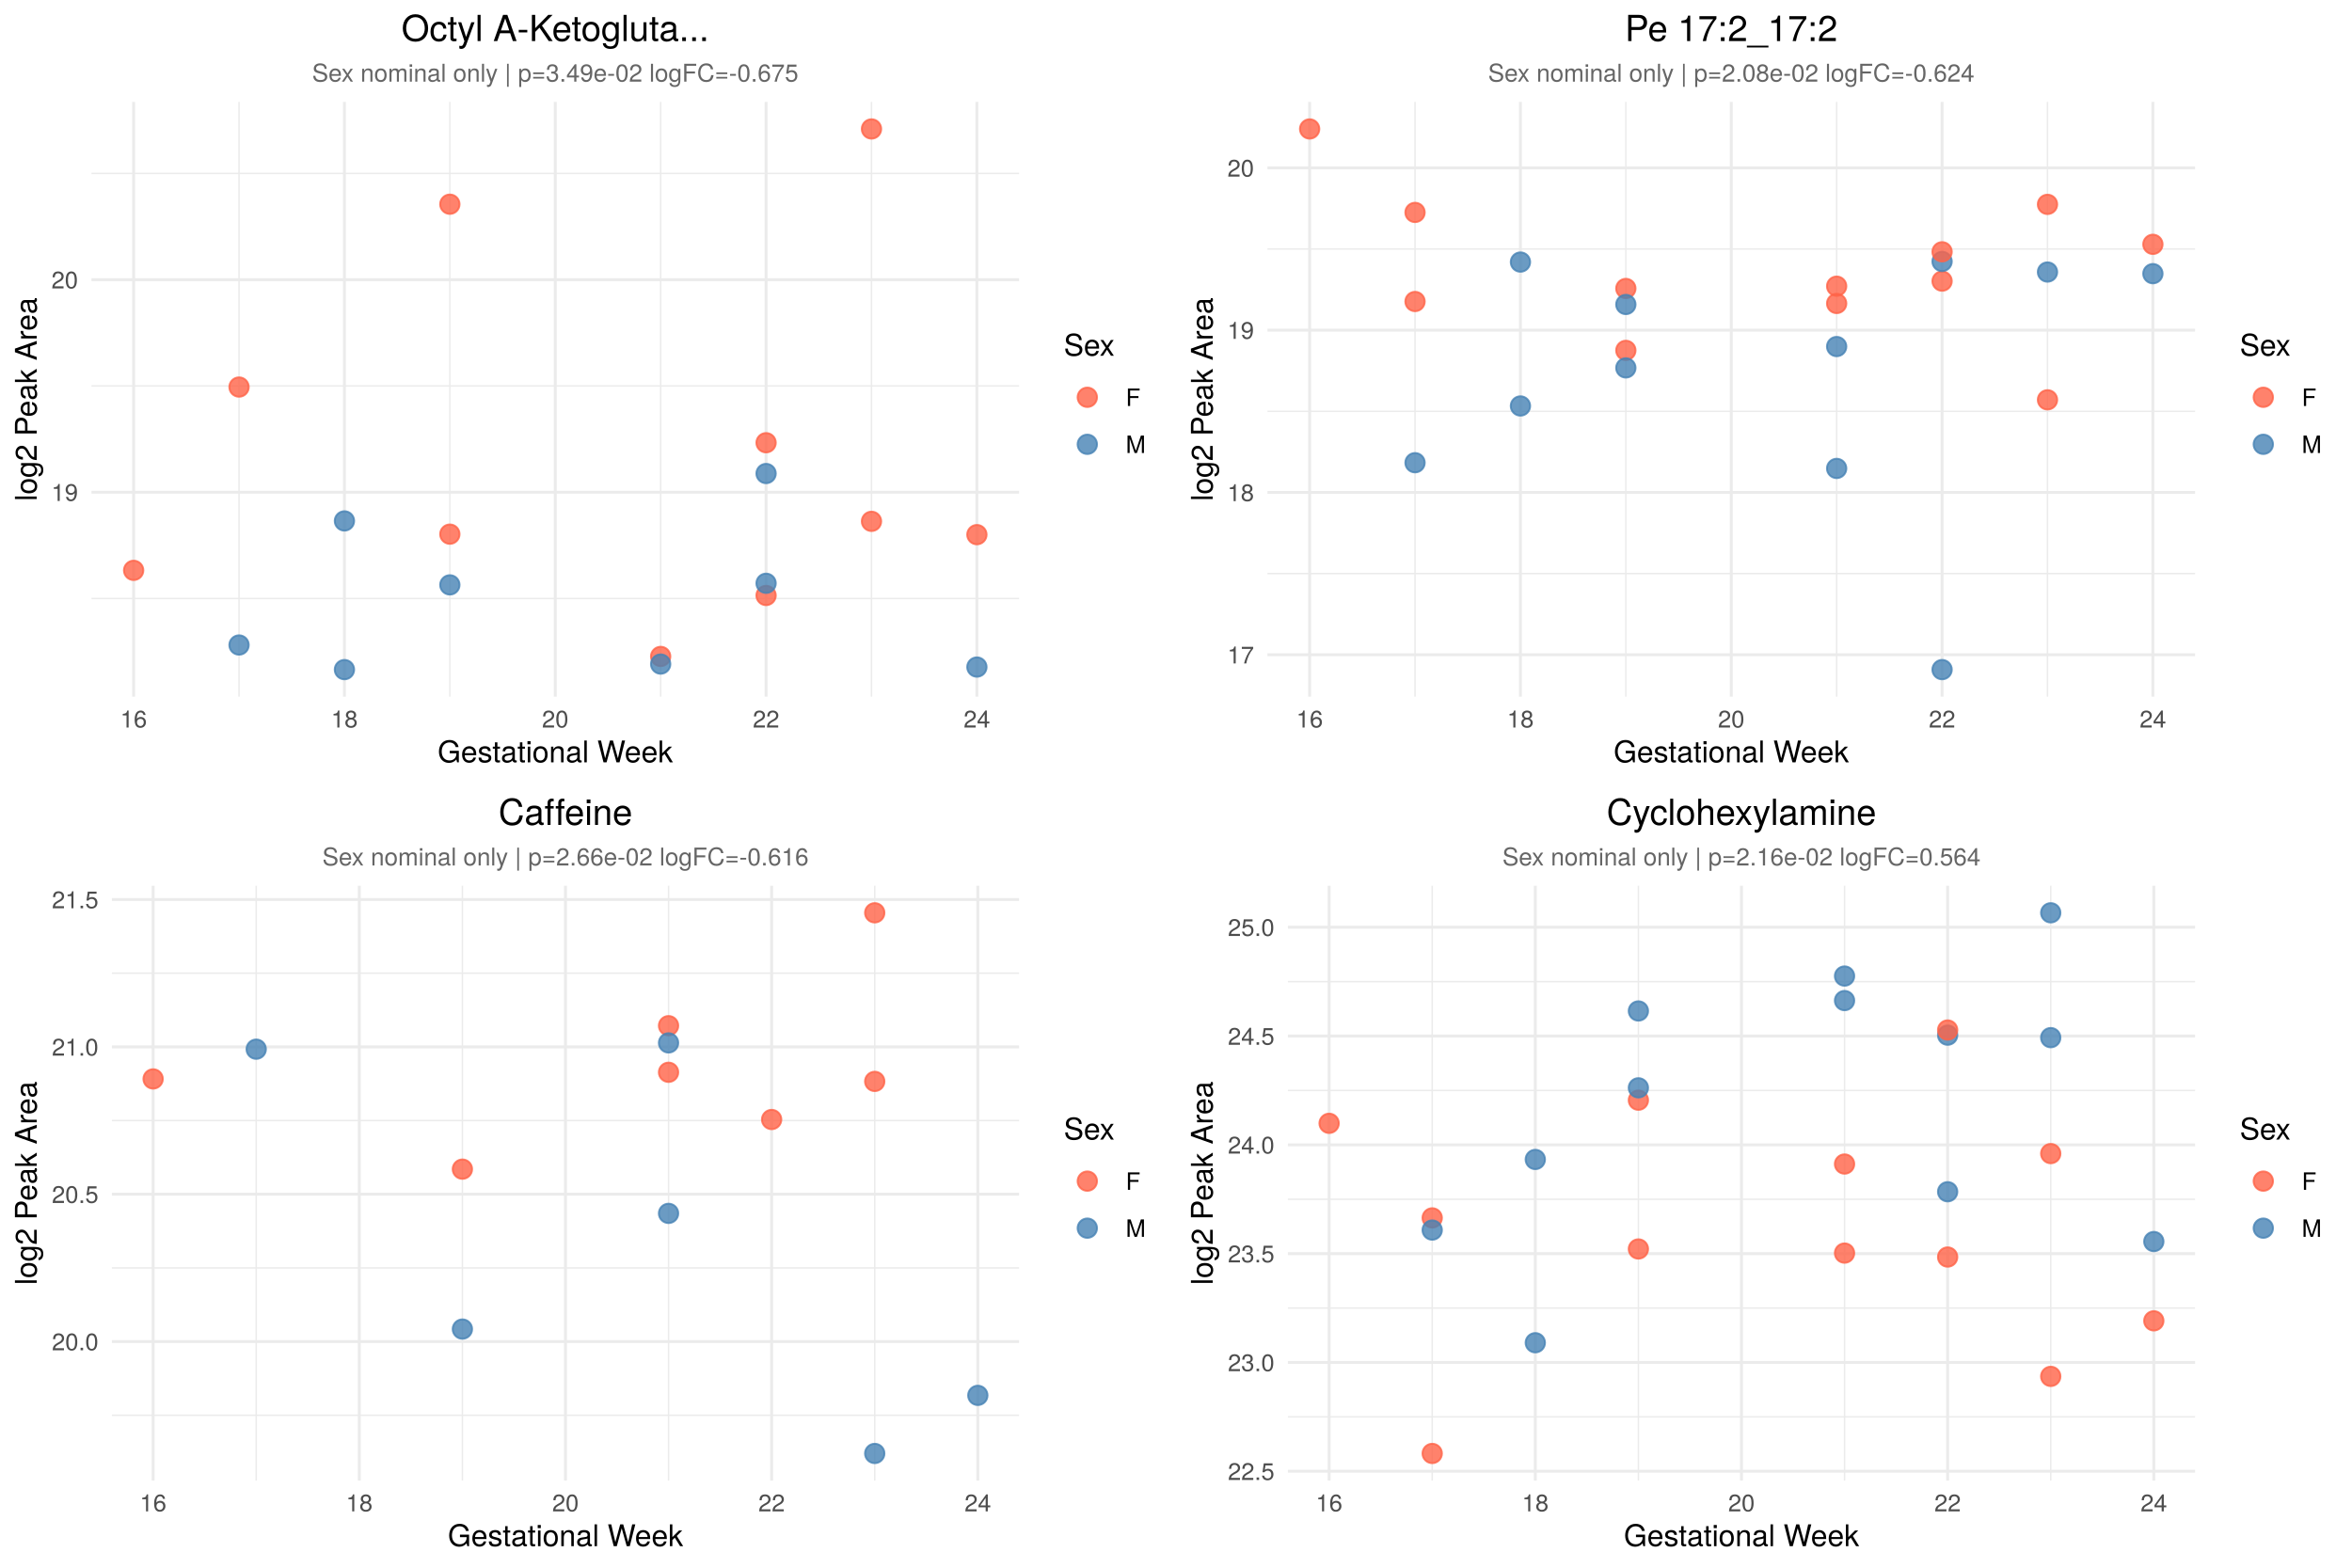
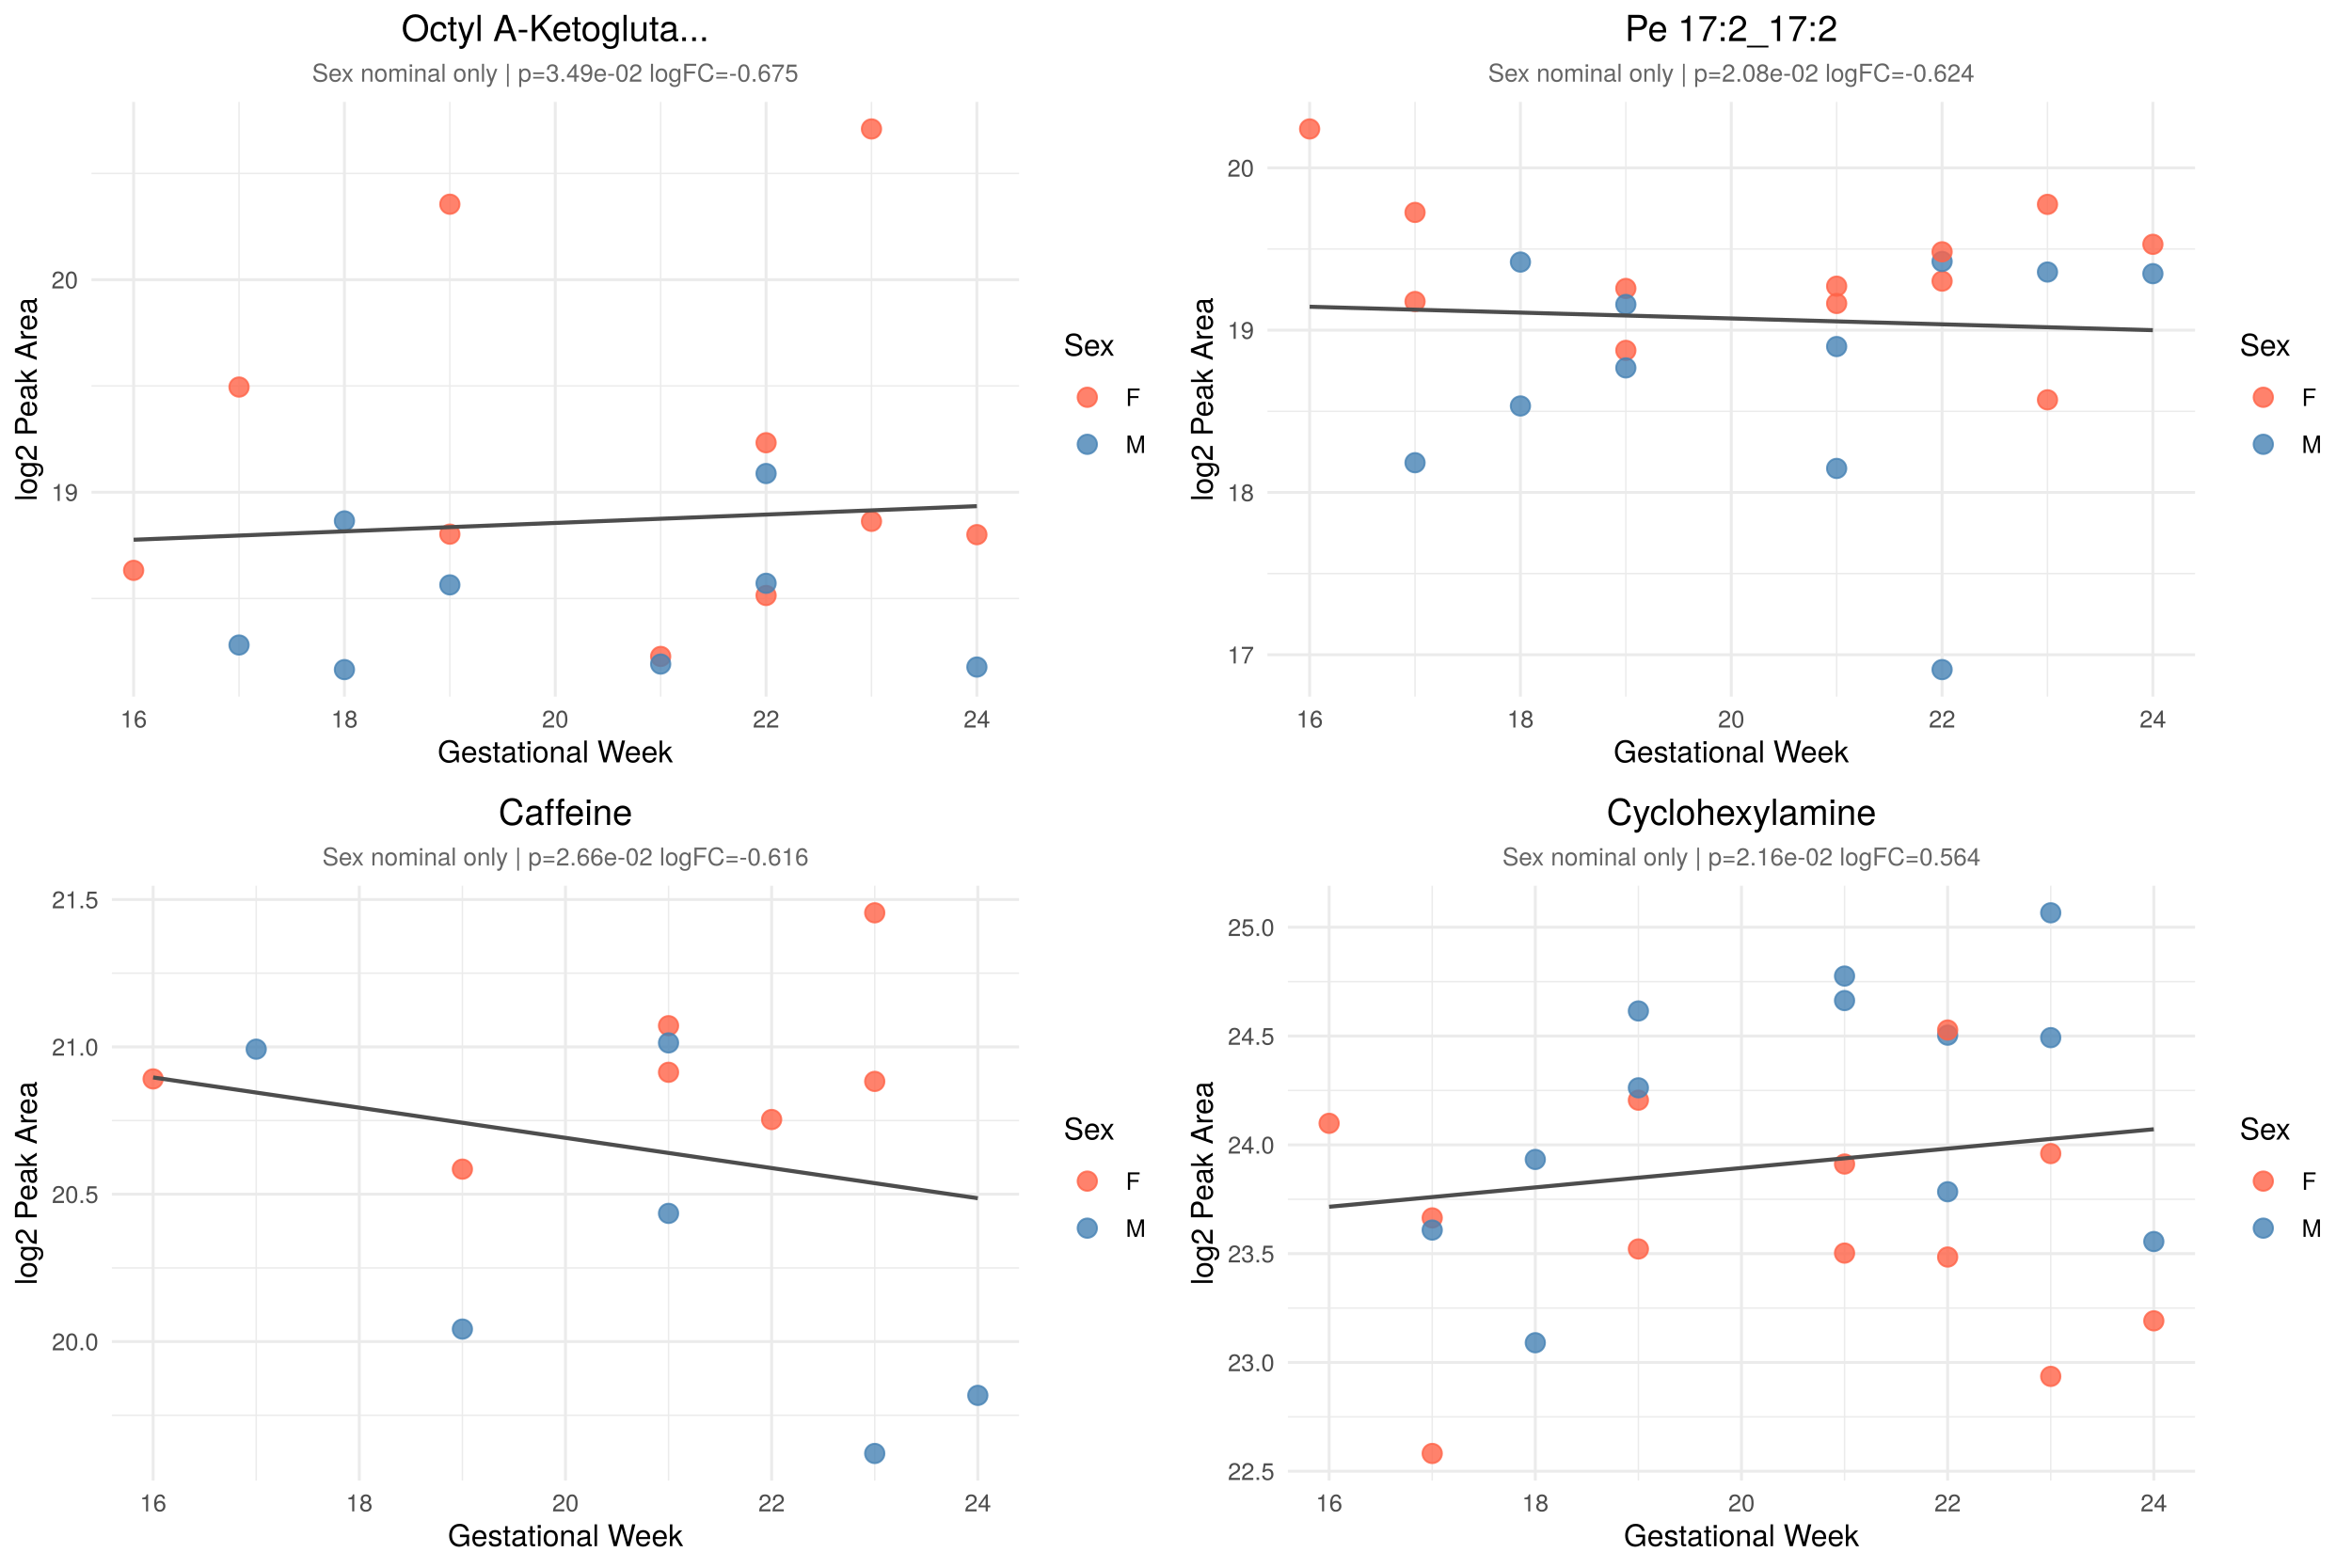
<svg xmlns="http://www.w3.org/2000/svg" class="svglite" width="864.00pt" height="576.00pt" viewBox="0 0 864.00 576.00">
  <defs>
    <style type="text/css">
    .svglite line, .svglite polyline, .svglite polygon, .svglite path, .svglite rect, .svglite circle {
      fill: none;
      stroke: #000000;
      stroke-linecap: round;
      stroke-linejoin: round;
      stroke-miterlimit: 10.00;
    }
    .svglite text {
      white-space: pre;
    }
  </style>
  </defs>
  <rect width="100%" height="100%" style="stroke: none; fill: none;" />
  <defs>
    <clipPath id="cpMC4wMHw4NjQuMDB8MC4wMHw1NzYuMDA=">
      <rect x="0.00" y="0.00" width="864.00" height="576.00" />
    </clipPath>
  </defs>
  <g clip-path="url(#cpMC4wMHw4NjQuMDB8MC4wMHw1NzYuMDA=)">
</g>
  <defs>
    <clipPath id="cpMC4wMHw0MzIuMDB8MC4wMHwyODguMDA=">
      <rect x="0" y="0.00" width="432.00" height="288.00" />
    </clipPath>
  </defs>
  <g clip-path="url(#cpMC4wMHw0MzIuMDB8MC4wMHwyODguMDA=)">
</g>
  <g clip-path="url(#cpMC4wMHw4NjQuMDB8MC4wMHw1NzYuMDA=)">
</g>
  <defs>
    <clipPath id="cpMzMuNjB8Mzc0LjM1fDM3LjQ1fDI1NS45Nw==">
      <rect x="33.60" y="37.45" width="340.75" height="218.52" />
    </clipPath>
  </defs>
  <g clip-path="url(#cpMzMuNjB8Mzc0LjM1fDM3LjQ1fDI1NS45Nw==)">
    <polyline points="33.60,219.90 374.35,219.90 " style="stroke-width: 0.53; stroke: #EBEBEB; stroke-linecap: butt;" />
    <polyline points="33.60,141.81 374.35,141.81 " style="stroke-width: 0.53; stroke: #EBEBEB; stroke-linecap: butt;" />
    <polyline points="33.60,63.72 374.35,63.72 " style="stroke-width: 0.53; stroke: #EBEBEB; stroke-linecap: butt;" />
    <polyline points="87.81,255.97 87.81,37.45 " style="stroke-width: 0.53; stroke: #EBEBEB; stroke-linecap: butt;" />
    <polyline points="165.25,255.97 165.25,37.45 " style="stroke-width: 0.53; stroke: #EBEBEB; stroke-linecap: butt;" />
    <polyline points="242.69,255.97 242.69,37.45 " style="stroke-width: 0.53; stroke: #EBEBEB; stroke-linecap: butt;" />
    <polyline points="320.14,255.97 320.14,37.45 " style="stroke-width: 0.53; stroke: #EBEBEB; stroke-linecap: butt;" />
    <polyline points="33.60,180.86 374.35,180.86 " style="stroke-width: 1.07; stroke: #EBEBEB; stroke-linecap: butt;" />
    <polyline points="33.60,102.77 374.35,102.77 " style="stroke-width: 1.07; stroke: #EBEBEB; stroke-linecap: butt;" />
    <polyline points="49.09,255.97 49.09,37.45 " style="stroke-width: 1.07; stroke: #EBEBEB; stroke-linecap: butt;" />
    <polyline points="126.53,255.97 126.53,37.45 " style="stroke-width: 1.07; stroke: #EBEBEB; stroke-linecap: butt;" />
    <polyline points="203.97,255.97 203.97,37.45 " style="stroke-width: 1.07; stroke: #EBEBEB; stroke-linecap: butt;" />
    <polyline points="281.42,255.97 281.42,37.45 " style="stroke-width: 1.07; stroke: #EBEBEB; stroke-linecap: butt;" />
    <polyline points="358.86,255.97 358.86,37.45 " style="stroke-width: 1.07; stroke: #EBEBEB; stroke-linecap: butt;" />
    <circle cx="242.69" cy="241.19" r="3.56" style="stroke-width: 0.71; stroke: #FF6347; stroke-opacity: 0.80; fill: #FF6347; fill-opacity: 0.80;" />
    <circle cx="281.42" cy="218.79" r="3.56" style="stroke-width: 0.71; stroke: #FF6347; stroke-opacity: 0.80; fill: #FF6347; fill-opacity: 0.80;" />
    <circle cx="281.42" cy="173.98" r="3.56" style="stroke-width: 0.71; stroke: #4682B4; stroke-opacity: 0.80; fill: #4682B4; fill-opacity: 0.80;" />
    <circle cx="281.42" cy="214.31" r="3.56" style="stroke-width: 0.71; stroke: #4682B4; stroke-opacity: 0.80; fill: #4682B4; fill-opacity: 0.80;" />
    <circle cx="281.42" cy="162.67" r="3.56" style="stroke-width: 0.71; stroke: #FF6347; stroke-opacity: 0.80; fill: #FF6347; fill-opacity: 0.80;" />
    <circle cx="242.69" cy="243.99" r="3.56" style="stroke-width: 0.71; stroke: #4682B4; stroke-opacity: 0.80; fill: #4682B4; fill-opacity: 0.80;" />
    <circle cx="126.53" cy="246.03" r="3.56" style="stroke-width: 0.71; stroke: #4682B4; stroke-opacity: 0.80; fill: #4682B4; fill-opacity: 0.80;" />
    <circle cx="320.14" cy="47.38" r="3.56" style="stroke-width: 0.71; stroke: #FF6347; stroke-opacity: 0.80; fill: #FF6347; fill-opacity: 0.80;" />
    <circle cx="320.14" cy="191.55" r="3.56" style="stroke-width: 0.71; stroke: #FF6347; stroke-opacity: 0.80; fill: #FF6347; fill-opacity: 0.80;" />
    <circle cx="126.53" cy="191.40" r="3.56" style="stroke-width: 0.71; stroke: #4682B4; stroke-opacity: 0.80; fill: #4682B4; fill-opacity: 0.80;" />
    <circle cx="87.81" cy="142.21" r="3.56" style="stroke-width: 0.71; stroke: #FF6347; stroke-opacity: 0.80; fill: #FF6347; fill-opacity: 0.80;" />
    <circle cx="358.86" cy="245.09" r="3.56" style="stroke-width: 0.71; stroke: #4682B4; stroke-opacity: 0.80; fill: #4682B4; fill-opacity: 0.80;" />
    <circle cx="49.09" cy="209.56" r="3.56" style="stroke-width: 0.71; stroke: #FF6347; stroke-opacity: 0.80; fill: #FF6347; fill-opacity: 0.80;" />
    <circle cx="165.25" cy="75.03" r="3.56" style="stroke-width: 0.71; stroke: #FF6347; stroke-opacity: 0.80; fill: #FF6347; fill-opacity: 0.80;" />
    <circle cx="358.86" cy="196.44" r="3.56" style="stroke-width: 0.71; stroke: #FF6347; stroke-opacity: 0.80; fill: #FF6347; fill-opacity: 0.80;" />
    <circle cx="165.25" cy="196.26" r="3.56" style="stroke-width: 0.71; stroke: #FF6347; stroke-opacity: 0.80; fill: #FF6347; fill-opacity: 0.80;" />
    <circle cx="87.81" cy="236.99" r="3.56" style="stroke-width: 0.71; stroke: #4682B4; stroke-opacity: 0.80; fill: #4682B4; fill-opacity: 0.80;" />
    <circle cx="165.25" cy="214.90" r="3.56" style="stroke-width: 0.71; stroke: #4682B4; stroke-opacity: 0.80; fill: #4682B4; fill-opacity: 0.80;" />
+     <polyline points="49.09,198.31 53.01,198.16 56.93,198.00 60.85,197.85 64.77,197.69 68.69,197.53 72.61,197.38 76.54,197.22 80.46,197.06 84.38,196.91 88.30,196.75 92.22,196.60 96.14,196.44 100.06,196.28 103.98,196.13 107.91,195.97 111.83,195.81 115.75,195.66 119.67,195.50 123.59,195.35 127.51,195.19 131.43,195.03 135.35,194.88 139.27,194.72 143.20,194.57 147.12,194.41 151.04,194.25 154.96,194.10 158.88,193.94 162.80,193.78 166.72,193.63 170.64,193.47 174.56,193.32 178.49,193.16 182.41,193.00 186.33,192.85 190.25,192.69 194.17,192.53 198.09,192.38 202.01,192.22 205.93,192.07 209.85,191.91 213.78,191.75 217.70,191.60 221.62,191.44 225.54,191.29 229.46,191.13 233.38,190.97 237.30,190.82 241.22,190.66 245.14,190.50 249.07,190.35 252.99,190.19 256.91,190.04 260.83,189.88 264.75,189.72 268.67,189.57 272.59,189.41 276.51,189.25 280.44,189.10 284.36,188.94 288.28,188.79 292.20,188.63 296.12,188.47 300.04,188.32 303.96,188.16 307.88,188.00 311.80,187.85 315.73,187.69 319.65,187.54 323.57,187.38 327.49,187.22 331.41,187.07 335.33,186.91 339.25,186.76 343.17,186.60 347.09,186.44 351.02,186.29 354.94,186.13 358.86,185.97 " style="stroke-width: 1.49; stroke: #4D4D4D; stroke-linecap: butt;" />
  </g>
  <g clip-path="url(#cpMC4wMHw4NjQuMDB8MC4wMHw1NzYuMDA=)">
    <text x="28.67" y="184.06" text-anchor="end" style="font-size: 8.80px; font-weight: 0;fill: #4D4D4D; font-family: &quot;TeX Gyre Heros&quot;;" textLength="9.78px" lengthAdjust="spacingAndGlyphs">19</text>
    <text x="28.67" y="105.97" text-anchor="end" style="font-size: 8.80px; font-weight: 0;fill: #4D4D4D; font-family: &quot;TeX Gyre Heros&quot;;" textLength="9.78px" lengthAdjust="spacingAndGlyphs">20</text>
    <text x="49.09" y="267.31" text-anchor="middle" style="font-size: 8.80px; font-weight: 0;fill: #4D4D4D; font-family: &quot;TeX Gyre Heros&quot;;" textLength="9.78px" lengthAdjust="spacingAndGlyphs">16</text>
    <text x="126.53" y="267.31" text-anchor="middle" style="font-size: 8.80px; font-weight: 0;fill: #4D4D4D; font-family: &quot;TeX Gyre Heros&quot;;" textLength="9.78px" lengthAdjust="spacingAndGlyphs">18</text>
    <text x="203.97" y="267.31" text-anchor="middle" style="font-size: 8.80px; font-weight: 0;fill: #4D4D4D; font-family: &quot;TeX Gyre Heros&quot;;" textLength="9.78px" lengthAdjust="spacingAndGlyphs">20</text>
    <text x="281.42" y="267.31" text-anchor="middle" style="font-size: 8.80px; font-weight: 0;fill: #4D4D4D; font-family: &quot;TeX Gyre Heros&quot;;" textLength="9.78px" lengthAdjust="spacingAndGlyphs">22</text>
    <text x="358.86" y="267.31" text-anchor="middle" style="font-size: 8.80px; font-weight: 0;fill: #4D4D4D; font-family: &quot;TeX Gyre Heros&quot;;" textLength="9.78px" lengthAdjust="spacingAndGlyphs">24</text>
    <text x="203.97" y="280.10" text-anchor="middle" style="font-size: 11.00px; font-weight: 0; font-family: &quot;TeX Gyre Heros&quot;;" textLength="86.80px" lengthAdjust="spacingAndGlyphs">Gestational Week</text>
    <text transform="translate(13.50,146.71) rotate(-90)" text-anchor="middle" style="font-size: 11.00px; font-weight: 0; font-family: &quot;TeX Gyre Heros&quot;;" textLength="75.19px" lengthAdjust="spacingAndGlyphs">log2 Peak Area</text>
    <text x="390.78" y="130.70" style="font-size: 11.00px; font-weight: 0; font-family: &quot;TeX Gyre Heros&quot;;" textLength="18.95px" lengthAdjust="spacingAndGlyphs">Sex</text>
    <circle cx="399.42" cy="145.97" r="3.56" style="stroke-width: 0.71; stroke: #FF6347; stroke-opacity: 0.80; fill: #FF6347; fill-opacity: 0.80;" />
    <circle cx="399.42" cy="163.25" r="3.56" style="stroke-width: 0.71; stroke: #4682B4; stroke-opacity: 0.80; fill: #4682B4; fill-opacity: 0.80;" />
    <text x="413.54" y="149.17" style="font-size: 8.80px; font-weight: 0; font-family: &quot;TeX Gyre Heros&quot;;" textLength="5.38px" lengthAdjust="spacingAndGlyphs">F</text>
    <text x="413.54" y="166.45" style="font-size: 8.80px; font-weight: 0; font-family: &quot;TeX Gyre Heros&quot;;" textLength="7.33px" lengthAdjust="spacingAndGlyphs">M</text>
    <text x="203.97" y="29.99" text-anchor="middle" style="font-size: 9.00px; font-weight: 0;fill: #666666; font-family: &quot;TeX Gyre Heros&quot;;" textLength="181.48px" lengthAdjust="spacingAndGlyphs">Sex nominal only | p=3.49e-02  logFC=-0.675</text>
    <text x="203.97" y="15.09" text-anchor="middle" style="font-size: 13.20px; font-weight: 0; font-family: &quot;TeX Gyre Heros&quot;;" textLength="108.47px" lengthAdjust="spacingAndGlyphs">Octyl Α-Ketogluta...</text>
  </g>
  <defs>
    <clipPath id="cpNDMyLjAwfDg2NC4wMHwwLjAwfDI4OC4wMA==">
      <rect x="432.00" y="0.00" width="432.00" height="288.00" />
    </clipPath>
  </defs>
  <g clip-path="url(#cpNDMyLjAwfDg2NC4wMHwwLjAwfDI4OC4wMA==)">
</g>
  <g clip-path="url(#cpMC4wMHw4NjQuMDB8MC4wMHw1NzYuMDA=)">
</g>
  <defs>
    <clipPath id="cpNDY1LjYwfDgwNi4zNXwzNy40NXwyNTUuOTc=">
      <rect x="465.60" y="37.45" width="340.75" height="218.52" />
    </clipPath>
  </defs>
  <g clip-path="url(#cpNDY1LjYwfDgwNi4zNXwzNy40NXwyNTUuOTc=)">
    <polyline points="465.60,210.74 806.35,210.74 " style="stroke-width: 0.53; stroke: #EBEBEB; stroke-linecap: butt;" />
    <polyline points="465.60,151.12 806.35,151.12 " style="stroke-width: 0.53; stroke: #EBEBEB; stroke-linecap: butt;" />
    <polyline points="465.60,91.49 806.35,91.49 " style="stroke-width: 0.53; stroke: #EBEBEB; stroke-linecap: butt;" />
    <polyline points="519.81,255.97 519.81,37.45 " style="stroke-width: 0.53; stroke: #EBEBEB; stroke-linecap: butt;" />
    <polyline points="597.25,255.97 597.25,37.45 " style="stroke-width: 0.53; stroke: #EBEBEB; stroke-linecap: butt;" />
    <polyline points="674.69,255.97 674.69,37.45 " style="stroke-width: 0.53; stroke: #EBEBEB; stroke-linecap: butt;" />
    <polyline points="752.14,255.97 752.14,37.45 " style="stroke-width: 0.53; stroke: #EBEBEB; stroke-linecap: butt;" />
    <polyline points="465.60,240.56 806.35,240.56 " style="stroke-width: 1.07; stroke: #EBEBEB; stroke-linecap: butt;" />
    <polyline points="465.60,180.93 806.35,180.93 " style="stroke-width: 1.07; stroke: #EBEBEB; stroke-linecap: butt;" />
    <polyline points="465.60,121.31 806.35,121.31 " style="stroke-width: 1.07; stroke: #EBEBEB; stroke-linecap: butt;" />
    <polyline points="465.60,61.68 806.35,61.68 " style="stroke-width: 1.07; stroke: #EBEBEB; stroke-linecap: butt;" />
    <polyline points="481.09,255.97 481.09,37.45 " style="stroke-width: 1.07; stroke: #EBEBEB; stroke-linecap: butt;" />
    <polyline points="558.53,255.97 558.53,37.45 " style="stroke-width: 1.07; stroke: #EBEBEB; stroke-linecap: butt;" />
    <polyline points="635.97,255.97 635.97,37.45 " style="stroke-width: 1.07; stroke: #EBEBEB; stroke-linecap: butt;" />
    <polyline points="713.42,255.97 713.42,37.45 " style="stroke-width: 1.07; stroke: #EBEBEB; stroke-linecap: butt;" />
    <polyline points="790.86,255.97 790.86,37.45 " style="stroke-width: 1.07; stroke: #EBEBEB; stroke-linecap: butt;" />
    <circle cx="674.69" cy="111.50" r="3.56" style="stroke-width: 0.71; stroke: #FF6347; stroke-opacity: 0.80; fill: #FF6347; fill-opacity: 0.80;" />
    <circle cx="713.42" cy="103.29" r="3.56" style="stroke-width: 0.71; stroke: #FF6347; stroke-opacity: 0.80; fill: #FF6347; fill-opacity: 0.80;" />
    <circle cx="713.42" cy="246.03" r="3.56" style="stroke-width: 0.71; stroke: #4682B4; stroke-opacity: 0.80; fill: #4682B4; fill-opacity: 0.80;" />
    <circle cx="674.69" cy="105.15" r="3.56" style="stroke-width: 0.71; stroke: #FF6347; stroke-opacity: 0.80; fill: #FF6347; fill-opacity: 0.80;" />
    <circle cx="713.42" cy="96.07" r="3.56" style="stroke-width: 0.71; stroke: #4682B4; stroke-opacity: 0.80; fill: #4682B4; fill-opacity: 0.80;" />
    <circle cx="713.42" cy="92.52" r="3.56" style="stroke-width: 0.71; stroke: #FF6347; stroke-opacity: 0.80; fill: #FF6347; fill-opacity: 0.80;" />
    <circle cx="674.69" cy="172.11" r="3.56" style="stroke-width: 0.71; stroke: #4682B4; stroke-opacity: 0.80; fill: #4682B4; fill-opacity: 0.80;" />
    <circle cx="558.53" cy="96.29" r="3.56" style="stroke-width: 0.71; stroke: #4682B4; stroke-opacity: 0.80; fill: #4682B4; fill-opacity: 0.80;" />
    <circle cx="752.14" cy="75.09" r="3.56" style="stroke-width: 0.71; stroke: #FF6347; stroke-opacity: 0.80; fill: #FF6347; fill-opacity: 0.80;" />
    <circle cx="752.14" cy="146.90" r="3.56" style="stroke-width: 0.71; stroke: #FF6347; stroke-opacity: 0.80; fill: #FF6347; fill-opacity: 0.80;" />
    <circle cx="558.53" cy="149.16" r="3.56" style="stroke-width: 0.71; stroke: #4682B4; stroke-opacity: 0.80; fill: #4682B4; fill-opacity: 0.80;" />
    <circle cx="519.81" cy="78.05" r="3.56" style="stroke-width: 0.71; stroke: #FF6347; stroke-opacity: 0.80; fill: #FF6347; fill-opacity: 0.80;" />
    <circle cx="790.86" cy="100.55" r="3.56" style="stroke-width: 0.71; stroke: #4682B4; stroke-opacity: 0.80; fill: #4682B4; fill-opacity: 0.80;" />
    <circle cx="519.81" cy="110.78" r="3.56" style="stroke-width: 0.71; stroke: #FF6347; stroke-opacity: 0.80; fill: #FF6347; fill-opacity: 0.80;" />
    <circle cx="481.09" cy="47.38" r="3.56" style="stroke-width: 0.71; stroke: #FF6347; stroke-opacity: 0.80; fill: #FF6347; fill-opacity: 0.80;" />
    <circle cx="752.14" cy="99.95" r="3.56" style="stroke-width: 0.71; stroke: #4682B4; stroke-opacity: 0.80; fill: #4682B4; fill-opacity: 0.80;" />
    <circle cx="597.25" cy="105.99" r="3.56" style="stroke-width: 0.71; stroke: #FF6347; stroke-opacity: 0.80; fill: #FF6347; fill-opacity: 0.80;" />
    <circle cx="790.86" cy="89.77" r="3.56" style="stroke-width: 0.71; stroke: #FF6347; stroke-opacity: 0.80; fill: #FF6347; fill-opacity: 0.80;" />
    <circle cx="597.25" cy="128.74" r="3.56" style="stroke-width: 0.71; stroke: #FF6347; stroke-opacity: 0.80; fill: #FF6347; fill-opacity: 0.80;" />
    <circle cx="519.81" cy="170.01" r="3.56" style="stroke-width: 0.71; stroke: #4682B4; stroke-opacity: 0.80; fill: #4682B4; fill-opacity: 0.80;" />
    <circle cx="597.25" cy="111.87" r="3.56" style="stroke-width: 0.71; stroke: #4682B4; stroke-opacity: 0.80; fill: #4682B4; fill-opacity: 0.80;" />
    <circle cx="597.25" cy="135.17" r="3.56" style="stroke-width: 0.71; stroke: #4682B4; stroke-opacity: 0.80; fill: #4682B4; fill-opacity: 0.80;" />
    <circle cx="674.69" cy="127.33" r="3.56" style="stroke-width: 0.71; stroke: #4682B4; stroke-opacity: 0.80; fill: #4682B4; fill-opacity: 0.80;" />
+     <polyline points="481.09,112.70 485.01,112.81 488.93,112.92 492.85,113.03 496.77,113.14 500.69,113.24 504.61,113.35 508.54,113.46 512.46,113.57 516.38,113.68 520.30,113.79 524.22,113.90 528.14,114.01 532.06,114.12 535.98,114.23 539.91,114.33 543.83,114.44 547.75,114.55 551.67,114.66 555.59,114.77 559.51,114.88 563.43,114.99 567.35,115.10 571.27,115.21 575.20,115.32 579.12,115.42 583.04,115.53 586.96,115.64 590.88,115.75 594.80,115.86 598.72,115.97 602.64,116.08 606.56,116.19 610.49,116.30 614.41,116.41 618.33,116.51 622.25,116.62 626.17,116.73 630.09,116.84 634.01,116.95 637.93,117.06 641.85,117.17 645.78,117.28 649.70,117.39 653.62,117.49 657.54,117.60 661.46,117.71 665.38,117.82 669.30,117.93 673.22,118.04 677.14,118.15 681.07,118.26 684.99,118.37 688.91,118.48 692.83,118.58 696.75,118.69 700.67,118.80 704.59,118.91 708.51,119.02 712.44,119.13 716.36,119.24 720.28,119.35 724.20,119.46 728.12,119.57 732.04,119.67 735.96,119.78 739.88,119.89 743.80,120.00 747.73,120.11 751.65,120.22 755.57,120.33 759.49,120.44 763.41,120.55 767.33,120.66 771.25,120.76 775.17,120.87 779.09,120.98 783.02,121.09 786.94,121.20 790.86,121.31 " style="stroke-width: 1.49; stroke: #4D4D4D; stroke-linecap: butt;" />
  </g>
  <g clip-path="url(#cpMC4wMHw4NjQuMDB8MC4wMHw1NzYuMDA=)">
    <text x="460.67" y="243.77" text-anchor="end" style="font-size: 8.80px; font-weight: 0;fill: #4D4D4D; font-family: &quot;TeX Gyre Heros&quot;;" textLength="9.78px" lengthAdjust="spacingAndGlyphs">17</text>
    <text x="460.67" y="184.14" text-anchor="end" style="font-size: 8.80px; font-weight: 0;fill: #4D4D4D; font-family: &quot;TeX Gyre Heros&quot;;" textLength="9.78px" lengthAdjust="spacingAndGlyphs">18</text>
    <text x="460.67" y="124.51" text-anchor="end" style="font-size: 8.80px; font-weight: 0;fill: #4D4D4D; font-family: &quot;TeX Gyre Heros&quot;;" textLength="9.78px" lengthAdjust="spacingAndGlyphs">19</text>
    <text x="460.67" y="64.89" text-anchor="end" style="font-size: 8.80px; font-weight: 0;fill: #4D4D4D; font-family: &quot;TeX Gyre Heros&quot;;" textLength="9.78px" lengthAdjust="spacingAndGlyphs">20</text>
    <text x="481.09" y="267.31" text-anchor="middle" style="font-size: 8.80px; font-weight: 0;fill: #4D4D4D; font-family: &quot;TeX Gyre Heros&quot;;" textLength="9.78px" lengthAdjust="spacingAndGlyphs">16</text>
    <text x="558.53" y="267.31" text-anchor="middle" style="font-size: 8.80px; font-weight: 0;fill: #4D4D4D; font-family: &quot;TeX Gyre Heros&quot;;" textLength="9.78px" lengthAdjust="spacingAndGlyphs">18</text>
    <text x="635.97" y="267.31" text-anchor="middle" style="font-size: 8.80px; font-weight: 0;fill: #4D4D4D; font-family: &quot;TeX Gyre Heros&quot;;" textLength="9.78px" lengthAdjust="spacingAndGlyphs">20</text>
    <text x="713.42" y="267.31" text-anchor="middle" style="font-size: 8.80px; font-weight: 0;fill: #4D4D4D; font-family: &quot;TeX Gyre Heros&quot;;" textLength="9.78px" lengthAdjust="spacingAndGlyphs">22</text>
    <text x="790.86" y="267.31" text-anchor="middle" style="font-size: 8.80px; font-weight: 0;fill: #4D4D4D; font-family: &quot;TeX Gyre Heros&quot;;" textLength="9.78px" lengthAdjust="spacingAndGlyphs">24</text>
    <text x="635.97" y="280.10" text-anchor="middle" style="font-size: 11.00px; font-weight: 0; font-family: &quot;TeX Gyre Heros&quot;;" textLength="86.80px" lengthAdjust="spacingAndGlyphs">Gestational Week</text>
    <text transform="translate(445.50,146.71) rotate(-90)" text-anchor="middle" style="font-size: 11.00px; font-weight: 0; font-family: &quot;TeX Gyre Heros&quot;;" textLength="75.19px" lengthAdjust="spacingAndGlyphs">log2 Peak Area</text>
    <text x="822.78" y="130.70" style="font-size: 11.00px; font-weight: 0; font-family: &quot;TeX Gyre Heros&quot;;" textLength="18.95px" lengthAdjust="spacingAndGlyphs">Sex</text>
    <circle cx="831.42" cy="145.97" r="3.56" style="stroke-width: 0.71; stroke: #FF6347; stroke-opacity: 0.80; fill: #FF6347; fill-opacity: 0.80;" />
    <circle cx="831.42" cy="163.25" r="3.56" style="stroke-width: 0.71; stroke: #4682B4; stroke-opacity: 0.80; fill: #4682B4; fill-opacity: 0.80;" />
    <text x="845.54" y="149.17" style="font-size: 8.80px; font-weight: 0; font-family: &quot;TeX Gyre Heros&quot;;" textLength="5.38px" lengthAdjust="spacingAndGlyphs">F</text>
    <text x="845.54" y="166.45" style="font-size: 8.80px; font-weight: 0; font-family: &quot;TeX Gyre Heros&quot;;" textLength="7.33px" lengthAdjust="spacingAndGlyphs">M</text>
    <text x="635.97" y="29.99" text-anchor="middle" style="font-size: 9.00px; font-weight: 0;fill: #666666; font-family: &quot;TeX Gyre Heros&quot;;" textLength="181.48px" lengthAdjust="spacingAndGlyphs">Sex nominal only | p=2.08e-02  logFC=-0.624</text>
    <text x="635.97" y="15.09" text-anchor="middle" style="font-size: 13.20px; font-weight: 0; font-family: &quot;TeX Gyre Heros&quot;;" textLength="78.43px" lengthAdjust="spacingAndGlyphs">Pe 17:2_17:2</text>
  </g>
  <defs>
    <clipPath id="cpMC4wMHw0MzIuMDB8Mjg4LjAwfDU3Ni4wMA==">
      <rect x="0" y="288.00" width="432.00" height="288.00" />
    </clipPath>
  </defs>
  <g clip-path="url(#cpMC4wMHw0MzIuMDB8Mjg4LjAwfDU3Ni4wMA==)">
</g>
  <g clip-path="url(#cpMC4wMHw4NjQuMDB8MC4wMHw1NzYuMDA=)">
</g>
  <defs>
    <clipPath id="cpNDEuMTF8Mzc0LjM1fDMyNS40NXw1NDMuOTc=">
      <rect x="41.11" y="325.45" width="333.24" height="218.52" />
    </clipPath>
  </defs>
  <g clip-path="url(#cpNDEuMTF8Mzc0LjM1fDMyNS40NXw1NDMuOTc=)">
    <polyline points="41.11,519.99 374.35,519.99 " style="stroke-width: 0.53; stroke: #EBEBEB; stroke-linecap: butt;" />
    <polyline points="41.11,465.85 374.35,465.85 " style="stroke-width: 0.53; stroke: #EBEBEB; stroke-linecap: butt;" />
    <polyline points="41.11,411.71 374.35,411.71 " style="stroke-width: 0.53; stroke: #EBEBEB; stroke-linecap: butt;" />
    <polyline points="41.11,357.57 374.35,357.57 " style="stroke-width: 0.53; stroke: #EBEBEB; stroke-linecap: butt;" />
    <polyline points="94.12,543.97 94.12,325.45 " style="stroke-width: 0.53; stroke: #EBEBEB; stroke-linecap: butt;" />
    <polyline points="169.86,543.97 169.86,325.45 " style="stroke-width: 0.53; stroke: #EBEBEB; stroke-linecap: butt;" />
    <polyline points="245.59,543.97 245.59,325.45 " style="stroke-width: 0.53; stroke: #EBEBEB; stroke-linecap: butt;" />
    <polyline points="321.33,543.97 321.33,325.45 " style="stroke-width: 0.53; stroke: #EBEBEB; stroke-linecap: butt;" />
    <polyline points="41.11,492.92 374.35,492.92 " style="stroke-width: 1.07; stroke: #EBEBEB; stroke-linecap: butt;" />
    <polyline points="41.11,438.78 374.35,438.78 " style="stroke-width: 1.07; stroke: #EBEBEB; stroke-linecap: butt;" />
    <polyline points="41.11,384.64 374.35,384.64 " style="stroke-width: 1.07; stroke: #EBEBEB; stroke-linecap: butt;" />
    <polyline points="41.11,330.50 374.35,330.50 " style="stroke-width: 1.07; stroke: #EBEBEB; stroke-linecap: butt;" />
    <polyline points="56.25,543.97 56.25,325.45 " style="stroke-width: 1.07; stroke: #EBEBEB; stroke-linecap: butt;" />
    <polyline points="131.99,543.97 131.99,325.45 " style="stroke-width: 1.07; stroke: #EBEBEB; stroke-linecap: butt;" />
    <polyline points="207.73,543.97 207.73,325.45 " style="stroke-width: 1.07; stroke: #EBEBEB; stroke-linecap: butt;" />
    <polyline points="283.46,543.97 283.46,325.45 " style="stroke-width: 1.07; stroke: #EBEBEB; stroke-linecap: butt;" />
    <polyline points="359.20,543.97 359.20,325.45 " style="stroke-width: 1.07; stroke: #EBEBEB; stroke-linecap: butt;" />
    <circle cx="245.59" cy="376.86" r="3.56" style="stroke-width: 0.71; stroke: #FF6347; stroke-opacity: 0.80; fill: #FF6347; fill-opacity: 0.80;" />
    <circle cx="245.59" cy="393.98" r="3.56" style="stroke-width: 0.71; stroke: #FF6347; stroke-opacity: 0.80; fill: #FF6347; fill-opacity: 0.80;" />
    <circle cx="283.46" cy="411.33" r="3.56" style="stroke-width: 0.71; stroke: #FF6347; stroke-opacity: 0.80; fill: #FF6347; fill-opacity: 0.80;" />
    <circle cx="245.59" cy="445.82" r="3.56" style="stroke-width: 0.71; stroke: #4682B4; stroke-opacity: 0.80; fill: #4682B4; fill-opacity: 0.80;" />
    <circle cx="321.33" cy="397.33" r="3.56" style="stroke-width: 0.71; stroke: #FF6347; stroke-opacity: 0.80; fill: #FF6347; fill-opacity: 0.80;" />
    <circle cx="321.33" cy="335.38" r="3.56" style="stroke-width: 0.71; stroke: #FF6347; stroke-opacity: 0.80; fill: #FF6347; fill-opacity: 0.80;" />
    <circle cx="359.20" cy="512.69" r="3.56" style="stroke-width: 0.71; stroke: #4682B4; stroke-opacity: 0.80; fill: #4682B4; fill-opacity: 0.80;" />
    <circle cx="56.25" cy="396.42" r="3.56" style="stroke-width: 0.71; stroke: #FF6347; stroke-opacity: 0.80; fill: #FF6347; fill-opacity: 0.80;" />
    <circle cx="321.33" cy="534.03" r="3.56" style="stroke-width: 0.71; stroke: #4682B4; stroke-opacity: 0.80; fill: #4682B4; fill-opacity: 0.80;" />
    <circle cx="169.86" cy="429.57" r="3.56" style="stroke-width: 0.71; stroke: #FF6347; stroke-opacity: 0.80; fill: #FF6347; fill-opacity: 0.80;" />
    <circle cx="94.12" cy="385.49" r="3.56" style="stroke-width: 0.71; stroke: #4682B4; stroke-opacity: 0.80; fill: #4682B4; fill-opacity: 0.80;" />
    <circle cx="169.86" cy="488.33" r="3.56" style="stroke-width: 0.71; stroke: #4682B4; stroke-opacity: 0.80; fill: #4682B4; fill-opacity: 0.80;" />
    <circle cx="245.59" cy="383.18" r="3.56" style="stroke-width: 0.71; stroke: #4682B4; stroke-opacity: 0.80; fill: #4682B4; fill-opacity: 0.80;" />
+     <polyline points="56.25,395.88 60.09,396.44 63.92,397.00 67.76,397.56 71.59,398.13 75.43,398.69 79.26,399.25 83.10,399.81 86.93,400.37 90.77,400.93 94.60,401.50 98.44,402.06 102.27,402.62 106.10,403.18 109.94,403.74 113.77,404.31 117.61,404.87 121.44,405.43 125.28,405.99 129.11,406.55 132.95,407.12 136.78,407.68 140.62,408.24 144.45,408.80 148.29,409.36 152.12,409.92 155.96,410.49 159.79,411.05 163.63,411.61 167.46,412.17 171.30,412.73 175.13,413.30 178.97,413.86 182.80,414.42 186.63,414.98 190.47,415.54 194.30,416.10 198.14,416.67 201.97,417.23 205.81,417.79 209.64,418.35 213.48,418.91 217.31,419.48 221.15,420.04 224.98,420.60 228.82,421.16 232.65,421.72 236.49,422.29 240.32,422.85 244.16,423.41 247.99,423.97 251.83,424.53 255.66,425.09 259.50,425.66 263.33,426.22 267.16,426.78 271.00,427.34 274.83,427.90 278.67,428.47 282.50,429.03 286.34,429.59 290.17,430.15 294.01,430.71 297.84,431.27 301.68,431.84 305.51,432.40 309.35,432.96 313.18,433.52 317.02,434.08 320.85,434.65 324.69,435.21 328.52,435.77 332.36,436.33 336.19,436.89 340.03,437.46 343.86,438.02 347.69,438.58 351.53,439.14 355.36,439.70 359.20,440.26 " style="stroke-width: 1.49; stroke: #4D4D4D; stroke-linecap: butt;" />
  </g>
  <g clip-path="url(#cpMC4wMHw4NjQuMDB8MC4wMHw1NzYuMDA=)">
    <text x="36.17" y="496.13" text-anchor="end" style="font-size: 8.80px; font-weight: 0;fill: #4D4D4D; font-family: &quot;TeX Gyre Heros&quot;;" textLength="17.11px" lengthAdjust="spacingAndGlyphs">20.0</text>
    <text x="36.17" y="441.99" text-anchor="end" style="font-size: 8.80px; font-weight: 0;fill: #4D4D4D; font-family: &quot;TeX Gyre Heros&quot;;" textLength="17.11px" lengthAdjust="spacingAndGlyphs">20.5</text>
    <text x="36.17" y="387.85" text-anchor="end" style="font-size: 8.80px; font-weight: 0;fill: #4D4D4D; font-family: &quot;TeX Gyre Heros&quot;;" textLength="17.11px" lengthAdjust="spacingAndGlyphs">21.0</text>
    <text x="36.17" y="333.71" text-anchor="end" style="font-size: 8.80px; font-weight: 0;fill: #4D4D4D; font-family: &quot;TeX Gyre Heros&quot;;" textLength="17.11px" lengthAdjust="spacingAndGlyphs">21.5</text>
    <text x="56.25" y="555.31" text-anchor="middle" style="font-size: 8.80px; font-weight: 0;fill: #4D4D4D; font-family: &quot;TeX Gyre Heros&quot;;" textLength="9.78px" lengthAdjust="spacingAndGlyphs">16</text>
    <text x="131.99" y="555.31" text-anchor="middle" style="font-size: 8.80px; font-weight: 0;fill: #4D4D4D; font-family: &quot;TeX Gyre Heros&quot;;" textLength="9.78px" lengthAdjust="spacingAndGlyphs">18</text>
    <text x="207.73" y="555.31" text-anchor="middle" style="font-size: 8.80px; font-weight: 0;fill: #4D4D4D; font-family: &quot;TeX Gyre Heros&quot;;" textLength="9.78px" lengthAdjust="spacingAndGlyphs">20</text>
    <text x="283.46" y="555.31" text-anchor="middle" style="font-size: 8.80px; font-weight: 0;fill: #4D4D4D; font-family: &quot;TeX Gyre Heros&quot;;" textLength="9.78px" lengthAdjust="spacingAndGlyphs">22</text>
    <text x="359.20" y="555.31" text-anchor="middle" style="font-size: 8.80px; font-weight: 0;fill: #4D4D4D; font-family: &quot;TeX Gyre Heros&quot;;" textLength="9.78px" lengthAdjust="spacingAndGlyphs">24</text>
    <text x="207.73" y="568.10" text-anchor="middle" style="font-size: 11.00px; font-weight: 0; font-family: &quot;TeX Gyre Heros&quot;;" textLength="86.80px" lengthAdjust="spacingAndGlyphs">Gestational Week</text>
    <text transform="translate(13.50,434.71) rotate(-90)" text-anchor="middle" style="font-size: 11.00px; font-weight: 0; font-family: &quot;TeX Gyre Heros&quot;;" textLength="75.19px" lengthAdjust="spacingAndGlyphs">log2 Peak Area</text>
    <text x="390.78" y="418.70" style="font-size: 11.00px; font-weight: 0; font-family: &quot;TeX Gyre Heros&quot;;" textLength="18.95px" lengthAdjust="spacingAndGlyphs">Sex</text>
    <circle cx="399.42" cy="433.97" r="3.56" style="stroke-width: 0.71; stroke: #FF6347; stroke-opacity: 0.80; fill: #FF6347; fill-opacity: 0.80;" />
    <circle cx="399.42" cy="451.25" r="3.56" style="stroke-width: 0.71; stroke: #4682B4; stroke-opacity: 0.80; fill: #4682B4; fill-opacity: 0.80;" />
    <text x="413.54" y="437.17" style="font-size: 8.80px; font-weight: 0; font-family: &quot;TeX Gyre Heros&quot;;" textLength="5.38px" lengthAdjust="spacingAndGlyphs">F</text>
    <text x="413.54" y="454.45" style="font-size: 8.80px; font-weight: 0; font-family: &quot;TeX Gyre Heros&quot;;" textLength="7.33px" lengthAdjust="spacingAndGlyphs">M</text>
    <text x="207.73" y="317.99" text-anchor="middle" style="font-size: 9.00px; font-weight: 0;fill: #666666; font-family: &quot;TeX Gyre Heros&quot;;" textLength="181.48px" lengthAdjust="spacingAndGlyphs">Sex nominal only | p=2.66e-02  logFC=-0.616</text>
    <text x="207.73" y="303.09" text-anchor="middle" style="font-size: 13.20px; font-weight: 0; font-family: &quot;TeX Gyre Heros&quot;;" textLength="49.10px" lengthAdjust="spacingAndGlyphs">Caffeine</text>
  </g>
  <defs>
    <clipPath id="cpNDMyLjAwfDg2NC4wMHwyODguMDB8NTc2LjAw">
      <rect x="432.00" y="288.00" width="432.00" height="288.00" />
    </clipPath>
  </defs>
  <g clip-path="url(#cpNDMyLjAwfDg2NC4wMHwyODguMDB8NTc2LjAw)">
</g>
  <g clip-path="url(#cpMC4wMHw4NjQuMDB8MC4wMHw1NzYuMDA=)">
</g>
  <defs>
    <clipPath id="cpNDczLjExfDgwNi4zNXwzMjUuNDV8NTQzLjk3">
      <rect x="473.11" y="325.45" width="333.24" height="218.52" />
    </clipPath>
  </defs>
  <g clip-path="url(#cpNDczLjExfDgwNi4zNXwzMjUuNDV8NTQzLjk3)">
    <polyline points="473.11,520.58 806.35,520.58 " style="stroke-width: 0.53; stroke: #EBEBEB; stroke-linecap: butt;" />
    <polyline points="473.11,480.60 806.35,480.60 " style="stroke-width: 0.53; stroke: #EBEBEB; stroke-linecap: butt;" />
    <polyline points="473.11,440.62 806.35,440.62 " style="stroke-width: 0.53; stroke: #EBEBEB; stroke-linecap: butt;" />
    <polyline points="473.11,400.65 806.35,400.65 " style="stroke-width: 0.53; stroke: #EBEBEB; stroke-linecap: butt;" />
    <polyline points="473.11,360.67 806.35,360.67 " style="stroke-width: 0.53; stroke: #EBEBEB; stroke-linecap: butt;" />
    <polyline points="526.12,543.97 526.12,325.45 " style="stroke-width: 0.53; stroke: #EBEBEB; stroke-linecap: butt;" />
    <polyline points="601.86,543.97 601.86,325.45 " style="stroke-width: 0.53; stroke: #EBEBEB; stroke-linecap: butt;" />
    <polyline points="677.59,543.97 677.59,325.45 " style="stroke-width: 0.53; stroke: #EBEBEB; stroke-linecap: butt;" />
    <polyline points="753.33,543.97 753.33,325.45 " style="stroke-width: 0.53; stroke: #EBEBEB; stroke-linecap: butt;" />
    <polyline points="473.11,540.57 806.35,540.57 " style="stroke-width: 1.07; stroke: #EBEBEB; stroke-linecap: butt;" />
    <polyline points="473.11,500.59 806.35,500.59 " style="stroke-width: 1.07; stroke: #EBEBEB; stroke-linecap: butt;" />
    <polyline points="473.11,460.61 806.35,460.61 " style="stroke-width: 1.07; stroke: #EBEBEB; stroke-linecap: butt;" />
    <polyline points="473.11,420.64 806.35,420.64 " style="stroke-width: 1.07; stroke: #EBEBEB; stroke-linecap: butt;" />
    <polyline points="473.11,380.66 806.35,380.66 " style="stroke-width: 1.07; stroke: #EBEBEB; stroke-linecap: butt;" />
    <polyline points="473.11,340.68 806.35,340.68 " style="stroke-width: 1.07; stroke: #EBEBEB; stroke-linecap: butt;" />
    <polyline points="488.25,543.97 488.25,325.45 " style="stroke-width: 1.07; stroke: #EBEBEB; stroke-linecap: butt;" />
    <polyline points="563.99,543.97 563.99,325.45 " style="stroke-width: 1.07; stroke: #EBEBEB; stroke-linecap: butt;" />
    <polyline points="639.73,543.97 639.73,325.45 " style="stroke-width: 1.07; stroke: #EBEBEB; stroke-linecap: butt;" />
    <polyline points="715.46,543.97 715.46,325.45 " style="stroke-width: 1.07; stroke: #EBEBEB; stroke-linecap: butt;" />
    <polyline points="791.20,543.97 791.20,325.45 " style="stroke-width: 1.07; stroke: #EBEBEB; stroke-linecap: butt;" />
    <circle cx="677.59" cy="460.41" r="3.56" style="stroke-width: 0.71; stroke: #FF6347; stroke-opacity: 0.80; fill: #FF6347; fill-opacity: 0.80;" />
    <circle cx="715.46" cy="461.86" r="3.56" style="stroke-width: 0.71; stroke: #FF6347; stroke-opacity: 0.80; fill: #FF6347; fill-opacity: 0.80;" />
    <circle cx="715.46" cy="380.34" r="3.56" style="stroke-width: 0.71; stroke: #4682B4; stroke-opacity: 0.80; fill: #4682B4; fill-opacity: 0.80;" />
    <circle cx="677.59" cy="427.69" r="3.56" style="stroke-width: 0.71; stroke: #FF6347; stroke-opacity: 0.80; fill: #FF6347; fill-opacity: 0.80;" />
    <circle cx="715.46" cy="437.87" r="3.56" style="stroke-width: 0.71; stroke: #4682B4; stroke-opacity: 0.80; fill: #4682B4; fill-opacity: 0.80;" />
    <circle cx="715.46" cy="378.45" r="3.56" style="stroke-width: 0.71; stroke: #FF6347; stroke-opacity: 0.80; fill: #FF6347; fill-opacity: 0.80;" />
    <circle cx="677.59" cy="367.63" r="3.56" style="stroke-width: 0.71; stroke: #4682B4; stroke-opacity: 0.80; fill: #4682B4; fill-opacity: 0.80;" />
    <circle cx="563.99" cy="493.35" r="3.56" style="stroke-width: 0.71; stroke: #4682B4; stroke-opacity: 0.80; fill: #4682B4; fill-opacity: 0.80;" />
    <circle cx="753.33" cy="505.71" r="3.56" style="stroke-width: 0.71; stroke: #FF6347; stroke-opacity: 0.80; fill: #FF6347; fill-opacity: 0.80;" />
    <circle cx="753.33" cy="423.85" r="3.56" style="stroke-width: 0.71; stroke: #FF6347; stroke-opacity: 0.80; fill: #FF6347; fill-opacity: 0.80;" />
    <circle cx="563.99" cy="426.01" r="3.56" style="stroke-width: 0.71; stroke: #4682B4; stroke-opacity: 0.80; fill: #4682B4; fill-opacity: 0.80;" />
    <circle cx="526.12" cy="447.48" r="3.56" style="stroke-width: 0.71; stroke: #FF6347; stroke-opacity: 0.80; fill: #FF6347; fill-opacity: 0.80;" />
    <circle cx="791.20" cy="456.17" r="3.56" style="stroke-width: 0.71; stroke: #4682B4; stroke-opacity: 0.80; fill: #4682B4; fill-opacity: 0.80;" />
    <circle cx="526.12" cy="534.03" r="3.56" style="stroke-width: 0.71; stroke: #FF6347; stroke-opacity: 0.80; fill: #FF6347; fill-opacity: 0.80;" />
    <circle cx="488.25" cy="412.73" r="3.56" style="stroke-width: 0.71; stroke: #FF6347; stroke-opacity: 0.80; fill: #FF6347; fill-opacity: 0.80;" />
    <circle cx="753.33" cy="381.25" r="3.56" style="stroke-width: 0.71; stroke: #4682B4; stroke-opacity: 0.80; fill: #4682B4; fill-opacity: 0.80;" />
    <circle cx="601.86" cy="404.23" r="3.56" style="stroke-width: 0.71; stroke: #FF6347; stroke-opacity: 0.80; fill: #FF6347; fill-opacity: 0.80;" />
    <circle cx="753.33" cy="335.38" r="3.56" style="stroke-width: 0.71; stroke: #4682B4; stroke-opacity: 0.80; fill: #4682B4; fill-opacity: 0.80;" />
    <circle cx="791.20" cy="485.30" r="3.56" style="stroke-width: 0.71; stroke: #FF6347; stroke-opacity: 0.80; fill: #FF6347; fill-opacity: 0.80;" />
    <circle cx="601.86" cy="458.90" r="3.56" style="stroke-width: 0.71; stroke: #FF6347; stroke-opacity: 0.80; fill: #FF6347; fill-opacity: 0.80;" />
    <circle cx="526.12" cy="451.95" r="3.56" style="stroke-width: 0.71; stroke: #4682B4; stroke-opacity: 0.80; fill: #4682B4; fill-opacity: 0.80;" />
    <circle cx="601.86" cy="371.45" r="3.56" style="stroke-width: 0.71; stroke: #4682B4; stroke-opacity: 0.80; fill: #4682B4; fill-opacity: 0.80;" />
    <circle cx="601.86" cy="399.69" r="3.56" style="stroke-width: 0.71; stroke: #4682B4; stroke-opacity: 0.80; fill: #4682B4; fill-opacity: 0.80;" />
    <circle cx="677.59" cy="358.62" r="3.56" style="stroke-width: 0.71; stroke: #4682B4; stroke-opacity: 0.80; fill: #4682B4; fill-opacity: 0.80;" />
+     <polyline points="488.25,443.39 492.09,443.03 495.92,442.67 499.76,442.31 503.59,441.94 507.43,441.58 511.26,441.22 515.10,440.86 518.93,440.50 522.77,440.14 526.60,439.78 530.44,439.42 534.27,439.06 538.10,438.70 541.94,438.34 545.77,437.98 549.61,437.62 553.44,437.26 557.28,436.90 561.11,436.54 564.95,436.18 568.78,435.82 572.62,435.46 576.45,435.09 580.29,434.73 584.12,434.37 587.96,434.01 591.79,433.65 595.63,433.29 599.46,432.93 603.30,432.57 607.13,432.21 610.97,431.85 614.80,431.49 618.63,431.13 622.47,430.77 626.30,430.41 630.14,430.05 633.97,429.69 637.81,429.33 641.64,428.97 645.48,428.61 649.31,428.24 653.15,427.88 656.98,427.52 660.82,427.16 664.65,426.80 668.49,426.44 672.32,426.08 676.16,425.72 679.99,425.36 683.83,425.00 687.66,424.64 691.50,424.28 695.33,423.92 699.16,423.56 703.00,423.20 706.83,422.84 710.67,422.48 714.50,422.12 718.34,421.76 722.17,421.39 726.01,421.03 729.84,420.67 733.68,420.31 737.51,419.95 741.35,419.59 745.18,419.23 749.02,418.87 752.85,418.51 756.69,418.15 760.52,417.79 764.36,417.43 768.19,417.07 772.03,416.71 775.86,416.35 779.69,415.99 783.53,415.63 787.36,415.27 791.20,414.91 " style="stroke-width: 1.49; stroke: #4D4D4D; stroke-linecap: butt;" />
  </g>
  <g clip-path="url(#cpMC4wMHw4NjQuMDB8MC4wMHw1NzYuMDA=)">
    <text x="468.17" y="543.77" text-anchor="end" style="font-size: 8.80px; font-weight: 0;fill: #4D4D4D; font-family: &quot;TeX Gyre Heros&quot;;" textLength="17.11px" lengthAdjust="spacingAndGlyphs">22.5</text>
    <text x="468.17" y="503.80" text-anchor="end" style="font-size: 8.80px; font-weight: 0;fill: #4D4D4D; font-family: &quot;TeX Gyre Heros&quot;;" textLength="17.11px" lengthAdjust="spacingAndGlyphs">23.0</text>
    <text x="468.17" y="463.82" text-anchor="end" style="font-size: 8.80px; font-weight: 0;fill: #4D4D4D; font-family: &quot;TeX Gyre Heros&quot;;" textLength="17.11px" lengthAdjust="spacingAndGlyphs">23.5</text>
    <text x="468.17" y="423.84" text-anchor="end" style="font-size: 8.80px; font-weight: 0;fill: #4D4D4D; font-family: &quot;TeX Gyre Heros&quot;;" textLength="17.11px" lengthAdjust="spacingAndGlyphs">24.0</text>
    <text x="468.17" y="383.87" text-anchor="end" style="font-size: 8.80px; font-weight: 0;fill: #4D4D4D; font-family: &quot;TeX Gyre Heros&quot;;" textLength="17.11px" lengthAdjust="spacingAndGlyphs">24.5</text>
    <text x="468.17" y="343.89" text-anchor="end" style="font-size: 8.80px; font-weight: 0;fill: #4D4D4D; font-family: &quot;TeX Gyre Heros&quot;;" textLength="17.11px" lengthAdjust="spacingAndGlyphs">25.0</text>
    <text x="488.25" y="555.31" text-anchor="middle" style="font-size: 8.80px; font-weight: 0;fill: #4D4D4D; font-family: &quot;TeX Gyre Heros&quot;;" textLength="9.78px" lengthAdjust="spacingAndGlyphs">16</text>
    <text x="563.99" y="555.31" text-anchor="middle" style="font-size: 8.80px; font-weight: 0;fill: #4D4D4D; font-family: &quot;TeX Gyre Heros&quot;;" textLength="9.78px" lengthAdjust="spacingAndGlyphs">18</text>
    <text x="639.73" y="555.31" text-anchor="middle" style="font-size: 8.80px; font-weight: 0;fill: #4D4D4D; font-family: &quot;TeX Gyre Heros&quot;;" textLength="9.78px" lengthAdjust="spacingAndGlyphs">20</text>
    <text x="715.46" y="555.31" text-anchor="middle" style="font-size: 8.80px; font-weight: 0;fill: #4D4D4D; font-family: &quot;TeX Gyre Heros&quot;;" textLength="9.78px" lengthAdjust="spacingAndGlyphs">22</text>
    <text x="791.20" y="555.31" text-anchor="middle" style="font-size: 8.80px; font-weight: 0;fill: #4D4D4D; font-family: &quot;TeX Gyre Heros&quot;;" textLength="9.78px" lengthAdjust="spacingAndGlyphs">24</text>
    <text x="639.73" y="568.10" text-anchor="middle" style="font-size: 11.00px; font-weight: 0; font-family: &quot;TeX Gyre Heros&quot;;" textLength="86.80px" lengthAdjust="spacingAndGlyphs">Gestational Week</text>
    <text transform="translate(445.50,434.71) rotate(-90)" text-anchor="middle" style="font-size: 11.00px; font-weight: 0; font-family: &quot;TeX Gyre Heros&quot;;" textLength="75.19px" lengthAdjust="spacingAndGlyphs">log2 Peak Area</text>
    <text x="822.78" y="418.70" style="font-size: 11.00px; font-weight: 0; font-family: &quot;TeX Gyre Heros&quot;;" textLength="18.95px" lengthAdjust="spacingAndGlyphs">Sex</text>
    <circle cx="831.42" cy="433.97" r="3.56" style="stroke-width: 0.71; stroke: #FF6347; stroke-opacity: 0.80; fill: #FF6347; fill-opacity: 0.80;" />
    <circle cx="831.42" cy="451.25" r="3.56" style="stroke-width: 0.71; stroke: #4682B4; stroke-opacity: 0.80; fill: #4682B4; fill-opacity: 0.80;" />
    <text x="845.54" y="437.17" style="font-size: 8.80px; font-weight: 0; font-family: &quot;TeX Gyre Heros&quot;;" textLength="5.38px" lengthAdjust="spacingAndGlyphs">F</text>
    <text x="845.54" y="454.45" style="font-size: 8.80px; font-weight: 0; font-family: &quot;TeX Gyre Heros&quot;;" textLength="7.33px" lengthAdjust="spacingAndGlyphs">M</text>
    <text x="639.73" y="317.99" text-anchor="middle" style="font-size: 9.00px; font-weight: 0;fill: #666666; font-family: &quot;TeX Gyre Heros&quot;;" textLength="178.48px" lengthAdjust="spacingAndGlyphs">Sex nominal only | p=2.16e-02  logFC=0.564</text>
    <text x="639.73" y="303.09" text-anchor="middle" style="font-size: 13.20px; font-weight: 0; font-family: &quot;TeX Gyre Heros&quot;;" textLength="99.66px" lengthAdjust="spacingAndGlyphs">Cyclohexylamine</text>
  </g>
</svg>
